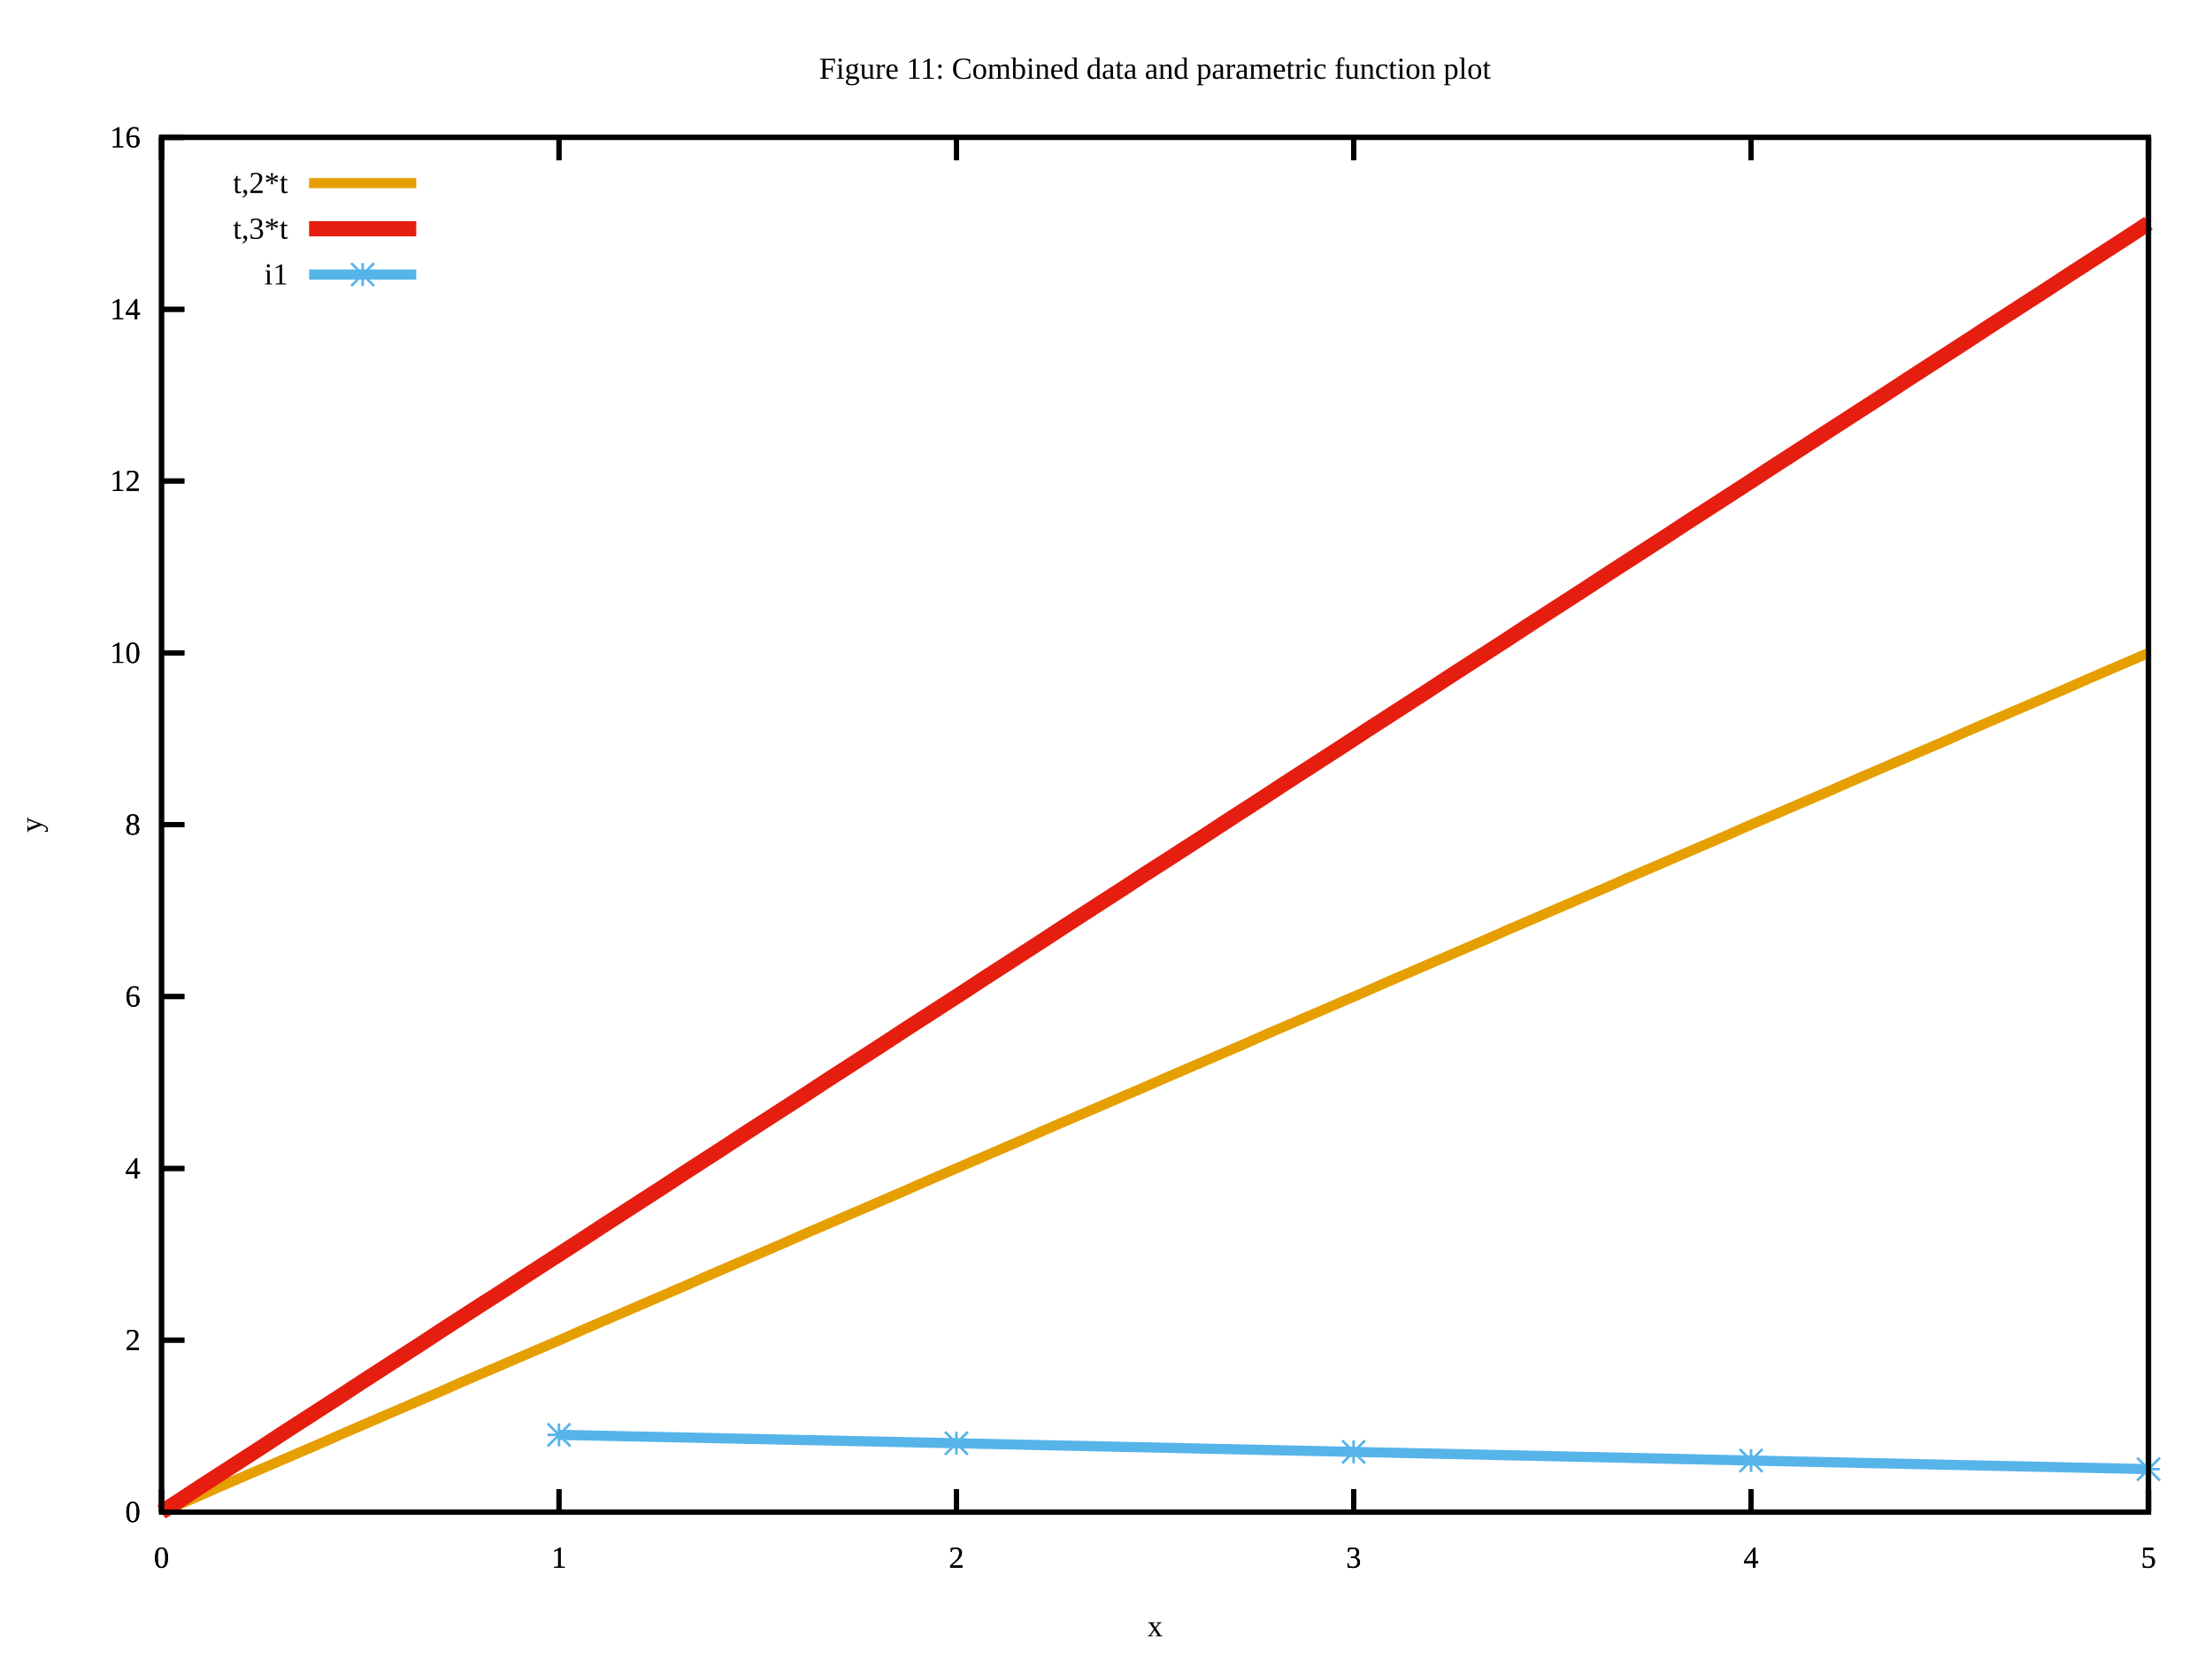
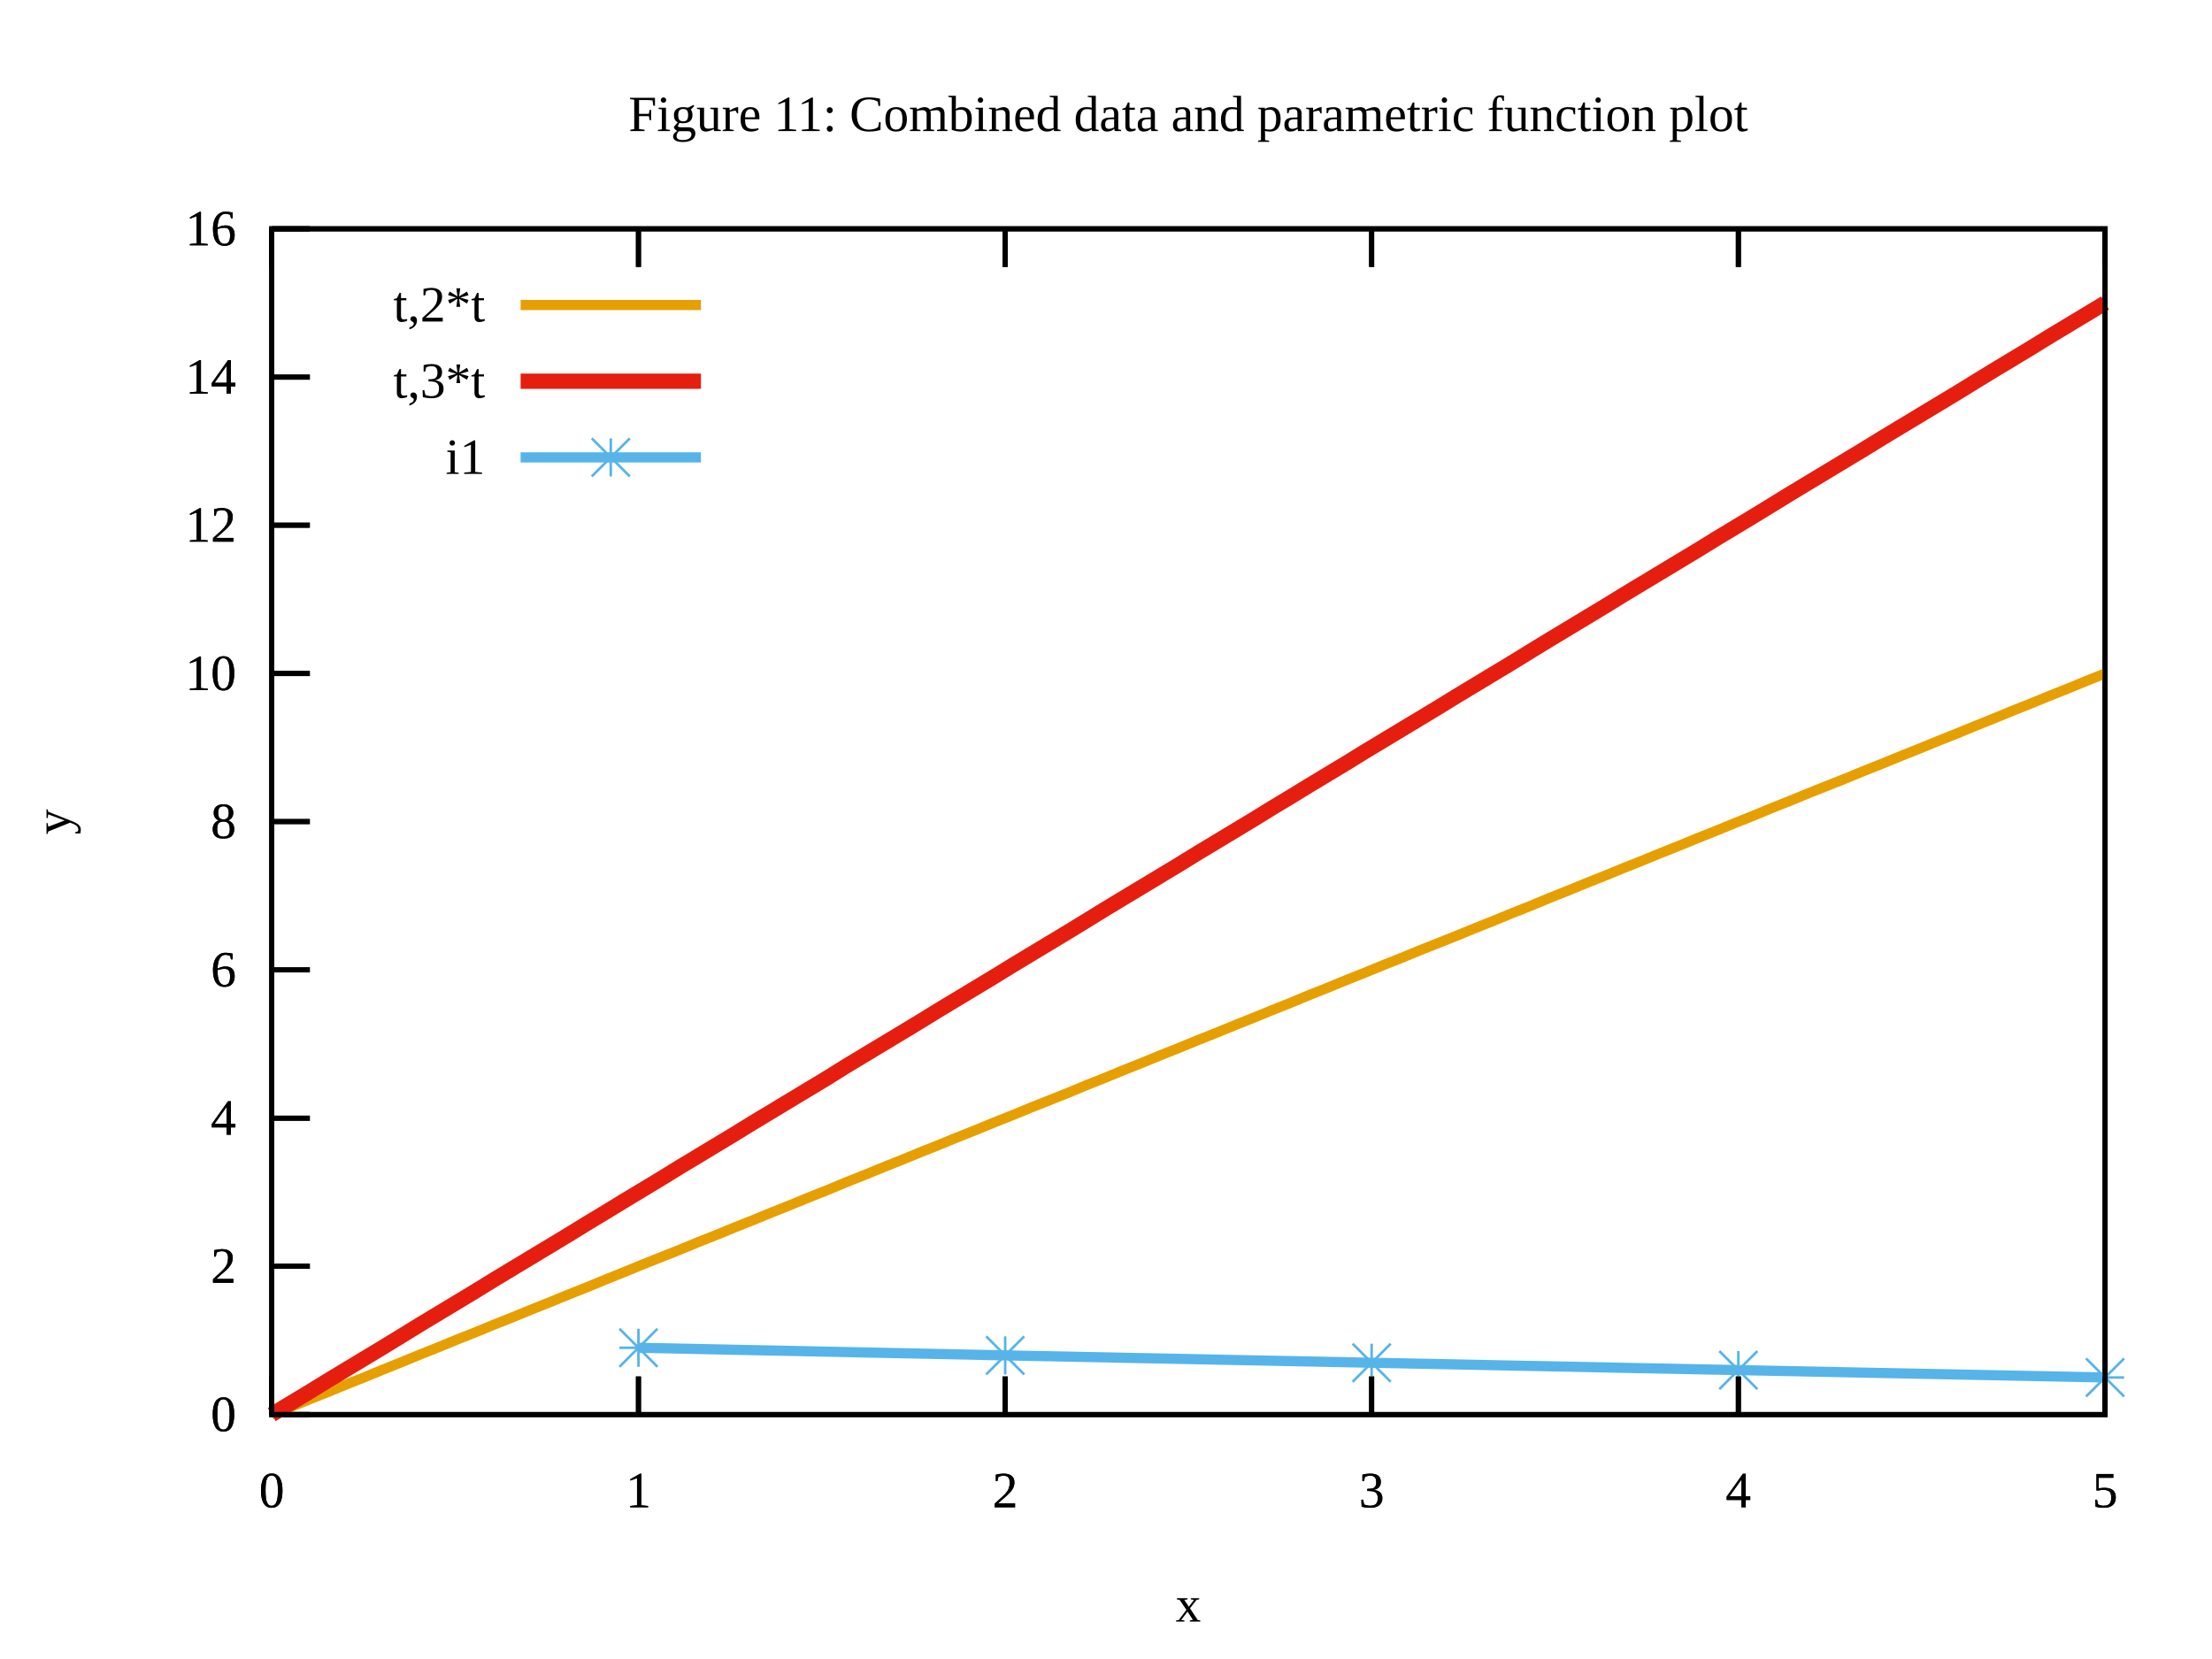
<svg xmlns="http://www.w3.org/2000/svg" xmlns:xlink="http://www.w3.org/1999/xlink" width="871" height="653" viewBox="0 0 871 653">
  <g id="gnuplot_canvas">
    <rect x="0" y="0" width="871" height="653" fill="none" />
    <defs>
      <circle id="gpDot" r="0.5" stroke-width="0.5" />
-       <path id="gpPt0" stroke-width="0.222" stroke="currentColor" d="M-1,0 h2 M0,-1 v2" />
-       <path id="gpPt1" stroke-width="0.222" stroke="currentColor" d="M-1,-1 L1,1 M1,-1 L-1,1" />
-       <path id="gpPt2" stroke-width="0.222" stroke="currentColor" d="M-1,0 L1,0 M0,-1 L0,1 M-1,-1 L1,1 M-1,1 L1,-1" />
-       <rect id="gpPt3" stroke-width="0.222" stroke="currentColor" x="-1" y="-1" width="2" height="2" />
-       <rect id="gpPt4" stroke-width="0.222" stroke="currentColor" fill="currentColor" x="-1" y="-1" width="2" height="2" />
-       <circle id="gpPt5" stroke-width="0.222" stroke="currentColor" cx="0" cy="0" r="1" />
+       <path id="gpPt0" stroke-width="0.133" stroke="currentColor" d="M-1,0 h2 M0,-1 v2" />
+       <path id="gpPt1" stroke-width="0.133" stroke="currentColor" d="M-1,-1 L1,1 M1,-1 L-1,1" />
+       <path id="gpPt2" stroke-width="0.133" stroke="currentColor" d="M-1,0 L1,0 M0,-1 L0,1 M-1,-1 L1,1 M-1,1 L1,-1" />
+       <rect id="gpPt3" stroke-width="0.133" stroke="currentColor" x="-1" y="-1" width="2" height="2" />
+       <rect id="gpPt4" stroke-width="0.133" stroke="currentColor" fill="currentColor" x="-1" y="-1" width="2" height="2" />
+       <circle id="gpPt5" stroke-width="0.133" stroke="currentColor" cx="0" cy="0" r="1" />
      <use xlink:href="#gpPt5" id="gpPt6" fill="currentColor" stroke="none" />
-       <path id="gpPt7" stroke-width="0.222" stroke="currentColor" d="M0,-1.33 L-1.33,0.67 L1.33,0.67 z" />
+       <path id="gpPt7" stroke-width="0.133" stroke="currentColor" d="M0,-1.33 L-1.33,0.67 L1.33,0.67 z" />
      <use xlink:href="#gpPt7" id="gpPt8" fill="currentColor" stroke="none" />
      <use xlink:href="#gpPt7" id="gpPt9" stroke="currentColor" transform="rotate(180)" />
      <use xlink:href="#gpPt9" id="gpPt10" fill="currentColor" stroke="none" />
      <use xlink:href="#gpPt3" id="gpPt11" stroke="currentColor" transform="rotate(45)" />
      <use xlink:href="#gpPt11" id="gpPt12" fill="currentColor" stroke="none" />
-       <path id="gpPt13" stroke-width="0.222" stroke="currentColor" d="M0,1.330 L1.265,0.411 L0.782,-1.067 L-0.782,-1.076 L-1.265,0.411 z" />
+       <path id="gpPt13" stroke-width="0.133" stroke="currentColor" d="M0,1.330 L1.265,0.411 L0.782,-1.067 L-0.782,-1.076 L-1.265,0.411 z" />
      <use xlink:href="#gpPt13" id="gpPt14" fill="currentColor" stroke="none" />
      <filter id="textbox" filterUnits="objectBoundingBox" x="0" y="0" height="1" width="1">
        <feFlood flood-color="white" flood-opacity="1" result="bgnd" />
        <feComposite in="SourceGraphic" in2="bgnd" operator="atop" />
      </filter>
      <filter id="greybox" filterUnits="objectBoundingBox" x="0" y="0" height="1" width="1">
        <feFlood flood-color="lightgrey" flood-opacity="1" result="grey" />
        <feComposite in="SourceGraphic" in2="grey" operator="atop" />
      </filter>
    </defs>
    <g fill="none" color="white" stroke="currentColor" stroke-width="2.00" stroke-linecap="butt" stroke-linejoin="miter">
</g>
    <g fill="none" color="black" stroke="currentColor" stroke-width="2.00" stroke-linecap="butt" stroke-linejoin="miter">
-       <path stroke="black" d="M63.6,595.4 L72.6,595.4  " />
-       <g transform="translate(55.3,599.3)" stroke="none" fill="black" font-family="Times New Roman" font-size="12.00" text-anchor="end">
+       <path stroke="black" d="M107.0,557.0 L122.0,557.0  " />
+       <g transform="translate(93.0,563.5)" stroke="none" fill="black" font-family="Times New Roman" font-size="20.00" text-anchor="end">
        <text>
          <tspan font-family="Times New Roman"> 0</tspan>
        </text>
      </g>
    </g>
    <g fill="none" color="black" stroke="currentColor" stroke-width="2.00" stroke-linecap="butt" stroke-linejoin="miter">
-       <path stroke="black" d="M63.6,527.7 L72.6,527.7  " />
-       <g transform="translate(55.3,531.6)" stroke="none" fill="black" font-family="Times New Roman" font-size="12.00" text-anchor="end">
+       <path stroke="black" d="M107.0,498.6 L122.0,498.6  " />
+       <g transform="translate(93.0,505.1)" stroke="none" fill="black" font-family="Times New Roman" font-size="20.00" text-anchor="end">
        <text>
          <tspan font-family="Times New Roman"> 2</tspan>
        </text>
      </g>
    </g>
    <g fill="none" color="black" stroke="currentColor" stroke-width="2.00" stroke-linecap="butt" stroke-linejoin="miter">
-       <path stroke="black" d="M63.6,460.1 L72.6,460.1  " />
-       <g transform="translate(55.3,464.0)" stroke="none" fill="black" font-family="Times New Roman" font-size="12.00" text-anchor="end">
+       <path stroke="black" d="M107.0,440.3 L122.0,440.3  " />
+       <g transform="translate(93.0,446.8)" stroke="none" fill="black" font-family="Times New Roman" font-size="20.00" text-anchor="end">
        <text>
          <tspan font-family="Times New Roman"> 4</tspan>
        </text>
      </g>
    </g>
    <g fill="none" color="black" stroke="currentColor" stroke-width="2.00" stroke-linecap="butt" stroke-linejoin="miter">
-       <path stroke="black" d="M63.6,392.4 L72.6,392.4  " />
-       <g transform="translate(55.3,396.3)" stroke="none" fill="black" font-family="Times New Roman" font-size="12.00" text-anchor="end">
+       <path stroke="black" d="M107.0,381.9 L122.0,381.9  " />
+       <g transform="translate(93.0,388.4)" stroke="none" fill="black" font-family="Times New Roman" font-size="20.00" text-anchor="end">
        <text>
          <tspan font-family="Times New Roman"> 6</tspan>
        </text>
      </g>
    </g>
    <g fill="none" color="black" stroke="currentColor" stroke-width="2.00" stroke-linecap="butt" stroke-linejoin="miter">
-       <path stroke="black" d="M63.6,324.7 L72.6,324.7  " />
-       <g transform="translate(55.3,328.6)" stroke="none" fill="black" font-family="Times New Roman" font-size="12.00" text-anchor="end">
+       <path stroke="black" d="M107.0,323.5 L122.0,323.5  " />
+       <g transform="translate(93.0,330.0)" stroke="none" fill="black" font-family="Times New Roman" font-size="20.00" text-anchor="end">
        <text>
          <tspan font-family="Times New Roman"> 8</tspan>
        </text>
      </g>
    </g>
    <g fill="none" color="black" stroke="currentColor" stroke-width="2.00" stroke-linecap="butt" stroke-linejoin="miter">
-       <path stroke="black" d="M63.6,257.1 L72.6,257.1  " />
-       <g transform="translate(55.3,261.0)" stroke="none" fill="black" font-family="Times New Roman" font-size="12.00" text-anchor="end">
+       <path stroke="black" d="M107.0,265.2 L122.0,265.2  " />
+       <g transform="translate(93.0,271.7)" stroke="none" fill="black" font-family="Times New Roman" font-size="20.00" text-anchor="end">
        <text>
          <tspan font-family="Times New Roman"> 10</tspan>
        </text>
      </g>
    </g>
    <g fill="none" color="black" stroke="currentColor" stroke-width="2.00" stroke-linecap="butt" stroke-linejoin="miter">
-       <path stroke="black" d="M63.6,189.4 L72.6,189.4  " />
-       <g transform="translate(55.3,193.3)" stroke="none" fill="black" font-family="Times New Roman" font-size="12.00" text-anchor="end">
+       <path stroke="black" d="M107.0,206.8 L122.0,206.8  " />
+       <g transform="translate(93.0,213.3)" stroke="none" fill="black" font-family="Times New Roman" font-size="20.00" text-anchor="end">
        <text>
          <tspan font-family="Times New Roman"> 12</tspan>
        </text>
      </g>
    </g>
    <g fill="none" color="black" stroke="currentColor" stroke-width="2.00" stroke-linecap="butt" stroke-linejoin="miter">
-       <path stroke="black" d="M63.6,121.8 L72.6,121.8  " />
-       <g transform="translate(55.3,125.7)" stroke="none" fill="black" font-family="Times New Roman" font-size="12.00" text-anchor="end">
+       <path stroke="black" d="M107.0,148.5 L122.0,148.5  " />
+       <g transform="translate(93.0,155.0)" stroke="none" fill="black" font-family="Times New Roman" font-size="20.00" text-anchor="end">
        <text>
          <tspan font-family="Times New Roman"> 14</tspan>
        </text>
      </g>
    </g>
    <g fill="none" color="black" stroke="currentColor" stroke-width="2.00" stroke-linecap="butt" stroke-linejoin="miter">
-       <path stroke="black" d="M63.6,54.1 L72.6,54.1  " />
-       <g transform="translate(55.3,58.0)" stroke="none" fill="black" font-family="Times New Roman" font-size="12.00" text-anchor="end">
+       <path stroke="black" d="M107.0,90.1 L122.0,90.1  " />
+       <g transform="translate(93.0,96.6)" stroke="none" fill="black" font-family="Times New Roman" font-size="20.00" text-anchor="end">
        <text>
          <tspan font-family="Times New Roman"> 16</tspan>
        </text>
      </g>
    </g>
    <g fill="none" color="black" stroke="currentColor" stroke-width="2.00" stroke-linecap="butt" stroke-linejoin="miter">
-       <path stroke="black" d="M63.6,595.4 L63.6,586.4 M63.6,54.1 L63.6,63.1  " />
-       <g transform="translate(63.6,617.3)" stroke="none" fill="black" font-family="Times New Roman" font-size="12.00" text-anchor="middle">
+       <path stroke="black" d="M107.0,557.0 L107.0,542.0 M107.0,90.1 L107.0,105.1  " />
+       <g transform="translate(107.0,593.5)" stroke="none" fill="black" font-family="Times New Roman" font-size="20.00" text-anchor="middle">
        <text>
          <tspan font-family="Times New Roman"> 0</tspan>
        </text>
      </g>
    </g>
    <g fill="none" color="black" stroke="currentColor" stroke-width="2.00" stroke-linecap="butt" stroke-linejoin="miter">
-       <path stroke="black" d="M220.1,595.4 L220.1,586.4 M220.1,54.1 L220.1,63.1  " />
-       <g transform="translate(220.1,617.3)" stroke="none" fill="black" font-family="Times New Roman" font-size="12.00" text-anchor="middle">
+       <path stroke="black" d="M251.4,557.0 L251.4,542.0 M251.4,90.1 L251.4,105.1  " />
+       <g transform="translate(251.4,593.5)" stroke="none" fill="black" font-family="Times New Roman" font-size="20.00" text-anchor="middle">
        <text>
          <tspan font-family="Times New Roman"> 1</tspan>
        </text>
      </g>
    </g>
    <g fill="none" color="black" stroke="currentColor" stroke-width="2.00" stroke-linecap="butt" stroke-linejoin="miter">
-       <path stroke="black" d="M376.6,595.4 L376.6,586.4 M376.6,54.1 L376.6,63.1  " />
-       <g transform="translate(376.6,617.3)" stroke="none" fill="black" font-family="Times New Roman" font-size="12.00" text-anchor="middle">
+       <path stroke="black" d="M395.8,557.0 L395.8,542.0 M395.8,90.1 L395.8,105.1  " />
+       <g transform="translate(395.8,593.5)" stroke="none" fill="black" font-family="Times New Roman" font-size="20.00" text-anchor="middle">
        <text>
          <tspan font-family="Times New Roman"> 2</tspan>
        </text>
      </g>
    </g>
    <g fill="none" color="black" stroke="currentColor" stroke-width="2.00" stroke-linecap="butt" stroke-linejoin="miter">
-       <path stroke="black" d="M533.0,595.4 L533.0,586.4 M533.0,54.1 L533.0,63.1  " />
-       <g transform="translate(533.0,617.3)" stroke="none" fill="black" font-family="Times New Roman" font-size="12.00" text-anchor="middle">
+       <path stroke="black" d="M540.1,557.0 L540.1,542.0 M540.1,90.1 L540.1,105.1  " />
+       <g transform="translate(540.1,593.5)" stroke="none" fill="black" font-family="Times New Roman" font-size="20.00" text-anchor="middle">
        <text>
          <tspan font-family="Times New Roman"> 3</tspan>
        </text>
      </g>
    </g>
    <g fill="none" color="black" stroke="currentColor" stroke-width="2.00" stroke-linecap="butt" stroke-linejoin="miter">
-       <path stroke="black" d="M689.5,595.4 L689.5,586.4 M689.5,54.1 L689.5,63.1  " />
-       <g transform="translate(689.5,617.3)" stroke="none" fill="black" font-family="Times New Roman" font-size="12.00" text-anchor="middle">
+       <path stroke="black" d="M684.5,557.0 L684.5,542.0 M684.5,90.1 L684.5,105.1  " />
+       <g transform="translate(684.5,593.5)" stroke="none" fill="black" font-family="Times New Roman" font-size="20.00" text-anchor="middle">
        <text>
          <tspan font-family="Times New Roman"> 4</tspan>
        </text>
      </g>
    </g>
    <g fill="none" color="black" stroke="currentColor" stroke-width="2.00" stroke-linecap="butt" stroke-linejoin="miter">
-       <path stroke="black" d="M846.0,595.4 L846.0,586.4 M846.0,54.1 L846.0,63.1  " />
-       <g transform="translate(846.0,617.3)" stroke="none" fill="black" font-family="Times New Roman" font-size="12.00" text-anchor="middle">
+       <path stroke="black" d="M828.9,557.0 L828.9,542.0 M828.9,90.1 L828.9,105.1  " />
+       <g transform="translate(828.9,593.5)" stroke="none" fill="black" font-family="Times New Roman" font-size="20.00" text-anchor="middle">
        <text>
          <tspan font-family="Times New Roman"> 5</tspan>
        </text>
      </g>
    </g>
    <g fill="none" color="black" stroke="currentColor" stroke-width="2.00" stroke-linecap="butt" stroke-linejoin="miter">
</g>
    <g fill="none" color="black" stroke="currentColor" stroke-width="2.00" stroke-linecap="butt" stroke-linejoin="miter">
-       <path stroke="black" d="M63.6,54.1 L63.6,595.4 L846.0,595.4 L846.0,54.1 L63.6,54.1 Z  " />
-     </g>
-     <g fill="none" color="black" stroke="currentColor" stroke-width="2.00" stroke-linecap="butt" stroke-linejoin="miter">
-       <g transform="translate(16.3,324.8) rotate(270)" stroke="none" fill="black" font-family="Times New Roman" font-size="12.00" text-anchor="middle">
+       <path stroke="black" d="M107.0,90.1 L107.0,557.0 L828.9,557.0 L828.9,90.1 L107.0,90.1 Z  " />
+     </g>
+     <g fill="none" color="black" stroke="currentColor" stroke-width="2.00" stroke-linecap="butt" stroke-linejoin="miter">
+       <g transform="translate(27.5,323.6) rotate(270)" stroke="none" fill="black" font-family="Times New Roman" font-size="20.00" text-anchor="middle">
        <text>
          <tspan font-family="Times New Roman">y</tspan>
        </text>
      </g>
    </g>
    <g fill="none" color="black" stroke="currentColor" stroke-width="2.00" stroke-linecap="butt" stroke-linejoin="miter">
-       <g transform="translate(454.8,644.3)" stroke="none" fill="black" font-family="Times New Roman" font-size="12.00" text-anchor="middle">
+       <g transform="translate(467.9,638.5)" stroke="none" fill="black" font-family="Times New Roman" font-size="20.00" text-anchor="middle">
        <text>
          <tspan font-family="Times New Roman">x</tspan>
        </text>
      </g>
    </g>
    <g fill="none" color="black" stroke="currentColor" stroke-width="2.00" stroke-linecap="butt" stroke-linejoin="miter">
-       <g transform="translate(454.8,31.0)" stroke="none" fill="black" font-family="Times New Roman" font-size="12.00" text-anchor="middle">
+       <g transform="translate(467.9,51.6)" stroke="none" fill="black" font-family="Times New Roman" font-size="20.00" text-anchor="middle">
        <text>
          <tspan font-family="Times New Roman">Figure 11: Combined data and parametric function plot</tspan>
        </text>
      </g>
    </g>
    <g id="gnuplot_plot_1">
      <g fill="none" color="white" stroke="black" stroke-width="4.00" stroke-linecap="butt" stroke-linejoin="miter">
</g>
      <g fill="none" color="black" stroke="currentColor" stroke-width="4.00" stroke-linecap="butt" stroke-linejoin="miter">
-         <g transform="translate(113.4,76.0)" stroke="none" fill="black" font-family="Times New Roman" font-size="12.00" text-anchor="end">
+         <g transform="translate(191.0,126.6)" stroke="none" fill="black" font-family="Times New Roman" font-size="20.00" text-anchor="end">
          <text>t,2*t</text>
        </g>
      </g>
      <g fill="none" color="black" stroke="currentColor" stroke-width="4.00" stroke-linecap="butt" stroke-linejoin="miter">
-         <path stroke="rgb(230, 159,   0)" d="M121.7,72.1 L163.9,72.1 M63.6,595.4 L71.5,592.0 L79.4,588.6 L87.3,585.1 L95.2,581.7 L103.1,578.3   L111.0,574.9 L118.9,571.5 L126.8,568.1 L134.7,564.6 L142.6,561.2 L150.5,557.8 L158.4,554.4 L166.3,551.0   L174.2,547.6 L182.1,544.1 L190.0,540.7 L198.0,537.3 L205.9,533.9 L213.8,530.5 L221.7,527.1 L229.6,523.6   L237.5,520.2 L245.4,516.8 L253.3,513.4 L261.2,510.0 L269.1,506.6 L277.0,503.1 L284.9,499.7 L292.8,496.3   L300.7,492.9 L308.6,489.5 L316.5,486.0 L324.4,482.6 L332.3,479.2 L340.2,475.8 L348.1,472.4 L356.0,469.0   L363.9,465.5 L371.8,462.1 L379.7,458.7 L387.6,455.3 L395.5,451.9 L403.4,448.5 L411.3,445.0 L419.2,441.6   L427.1,438.2 L435.0,434.8 L442.9,431.4 L450.8,428.0 L458.8,424.5 L466.7,421.1 L474.6,417.7 L482.5,414.3   L490.4,410.9 L498.3,407.4 L506.2,404.0 L514.1,400.6 L522.0,397.2 L529.9,393.8 L537.8,390.4 L545.7,386.9   L553.6,383.5 L561.5,380.1 L569.4,376.7 L577.3,373.3 L585.2,369.9 L593.1,366.4 L601.0,363.0 L608.9,359.6   L616.8,356.2 L624.7,352.8 L632.6,349.4 L640.5,345.9 L648.4,342.5 L656.3,339.1 L664.2,335.7 L672.1,332.3   L680.0,328.9 L687.9,325.4 L695.8,322.0 L703.7,318.6 L711.6,315.2 L719.6,311.8 L727.5,308.3 L735.4,304.9   L743.3,301.5 L751.2,298.1 L759.1,294.7 L767.0,291.3 L774.9,287.8 L782.8,284.4 L790.7,281.0 L798.6,277.6   L806.5,274.2 L814.4,270.8 L822.3,267.3 L830.2,263.9 L838.1,260.5 L846.0,257.1  " />
+         <path stroke="rgb(230, 159,   0)" d="M205.0,120.1 L276.0,120.1 M107.0,557.0 L114.3,554.1 L121.6,551.1 L128.9,548.2 L136.2,545.2 L143.5,542.3   L150.8,539.3 L158.0,536.4 L165.3,533.4 L172.6,530.5 L179.9,527.5 L187.2,524.6 L194.5,521.6 L201.8,518.7   L209.1,515.7 L216.4,512.8 L223.7,509.8 L231.0,506.9 L238.3,503.9 L245.5,501.0 L252.8,498.0 L260.1,495.1   L267.4,492.2 L274.7,489.2 L282.0,486.3 L289.3,483.3 L296.6,480.4 L303.9,477.4 L311.2,474.5 L318.5,471.5   L325.8,468.6 L333.0,465.6 L340.3,462.7 L347.6,459.7 L354.9,456.8 L362.2,453.8 L369.5,450.9 L376.8,447.9   L384.1,445.0 L391.4,442.0 L398.7,439.1 L406.0,436.1 L413.3,433.2 L420.6,430.3 L427.8,427.3 L435.1,424.4   L442.4,421.4 L449.7,418.5 L457.0,415.5 L464.3,412.6 L471.6,409.6 L478.9,406.7 L486.2,403.7 L493.5,400.8   L500.8,397.8 L508.1,394.9 L515.3,391.9 L522.6,389.0 L529.9,386.0 L537.2,383.1 L544.5,380.1 L551.8,377.2   L559.1,374.2 L566.4,371.3 L573.7,368.4 L581.0,365.4 L588.3,362.5 L595.6,359.5 L602.9,356.6 L610.1,353.6   L617.4,350.7 L624.7,347.7 L632.0,344.8 L639.3,341.8 L646.6,338.9 L653.9,335.9 L661.2,333.0 L668.5,330.0   L675.8,327.1 L683.1,324.1 L690.4,321.2 L697.6,318.2 L704.9,315.3 L712.2,312.3 L719.5,309.4 L726.8,306.5   L734.1,303.5 L741.4,300.6 L748.7,297.6 L756.0,294.7 L763.3,291.7 L770.6,288.8 L777.9,285.8 L785.1,282.9   L792.4,279.9 L799.7,277.0 L807.0,274.0 L814.3,271.1 L821.6,268.1 L828.9,265.2  " />
      </g>
    </g>
    <g id="gnuplot_plot_2">
      <g fill="none" color="white" stroke="rgb(230, 159,   0)" stroke-width="6.00" stroke-linecap="butt" stroke-linejoin="miter">
</g>
      <g fill="none" color="black" stroke="currentColor" stroke-width="6.00" stroke-linecap="butt" stroke-linejoin="miter">
-         <g transform="translate(113.4,94.0)" stroke="none" fill="black" font-family="Times New Roman" font-size="12.00" text-anchor="end">
+         <g transform="translate(191.0,156.6)" stroke="none" fill="black" font-family="Times New Roman" font-size="20.00" text-anchor="end">
          <text>t,3*t</text>
        </g>
      </g>
      <g fill="none" color="black" stroke="currentColor" stroke-width="6.00" stroke-linecap="butt" stroke-linejoin="miter">
-         <path stroke="rgb(229,  30,  16)" d="M121.7,90.1 L163.9,90.1 M63.6,595.4 L71.5,590.3 L79.4,585.1 L87.3,580.0 L95.2,574.9 L103.1,569.8   L111.0,564.6 L118.9,559.5 L126.8,554.4 L134.7,549.3 L142.6,544.1 L150.5,539.0 L158.4,533.9 L166.3,528.8   L174.2,523.6 L182.1,518.5 L190.0,513.4 L198.0,508.3 L205.9,503.1 L213.8,498.0 L221.7,492.9 L229.6,487.8   L237.5,482.6 L245.4,477.5 L253.3,472.4 L261.2,467.3 L269.1,462.1 L277.0,457.0 L284.9,451.9 L292.8,446.7   L300.7,441.6 L308.6,436.5 L316.5,431.4 L324.4,426.2 L332.3,421.1 L340.2,416.0 L348.1,410.9 L356.0,405.7   L363.9,400.6 L371.8,395.5 L379.7,390.4 L387.6,385.2 L395.5,380.1 L403.4,375.0 L411.3,369.9 L419.2,364.7   L427.1,359.6 L435.0,354.5 L442.9,349.4 L450.8,344.2 L458.8,339.1 L466.7,334.0 L474.6,328.9 L482.5,323.7   L490.4,318.6 L498.3,313.5 L506.2,308.3 L514.1,303.2 L522.0,298.1 L529.9,293.0 L537.8,287.8 L545.7,282.7   L553.6,277.6 L561.5,272.5 L569.4,267.3 L577.3,262.2 L585.2,257.1 L593.1,252.0 L601.0,246.8 L608.9,241.7   L616.8,236.6 L624.7,231.5 L632.6,226.3 L640.5,221.2 L648.4,216.1 L656.3,211.0 L664.2,205.8 L672.1,200.7   L680.0,195.6 L687.9,190.5 L695.8,185.3 L703.7,180.2 L711.6,175.1 L719.6,169.9 L727.5,164.8 L735.4,159.7   L743.3,154.6 L751.2,149.4 L759.1,144.3 L767.0,139.2 L774.9,134.1 L782.8,128.9 L790.7,123.8 L798.6,118.7   L806.5,113.6 L814.4,108.4 L822.3,103.3 L830.2,98.2 L838.1,93.1 L846.0,87.9  " />
+         <path stroke="rgb(229,  30,  16)" d="M205.0,150.1 L276.0,150.1 M107.0,557.0 L114.3,552.6 L121.6,548.2 L128.9,543.7 L136.2,539.3 L143.5,534.9   L150.8,530.5 L158.0,526.1 L165.3,521.6 L172.6,517.2 L179.9,512.8 L187.2,508.4 L194.5,503.9 L201.8,499.5   L209.1,495.1 L216.4,490.7 L223.7,486.3 L231.0,481.8 L238.3,477.4 L245.5,473.0 L252.8,468.6 L260.1,464.2   L267.4,459.7 L274.7,455.3 L282.0,450.9 L289.3,446.5 L296.6,442.0 L303.9,437.6 L311.2,433.2 L318.5,428.8   L325.8,424.4 L333.0,419.9 L340.3,415.5 L347.6,411.1 L354.9,406.7 L362.2,402.3 L369.5,397.8 L376.8,393.4   L384.1,389.0 L391.4,384.6 L398.7,380.1 L406.0,375.7 L413.3,371.3 L420.6,366.9 L427.8,362.5 L435.1,358.0   L442.4,353.6 L449.7,349.2 L457.0,344.8 L464.3,340.4 L471.6,335.9 L478.9,331.5 L486.2,327.1 L493.5,322.7   L500.8,318.2 L508.1,313.8 L515.3,309.4 L522.6,305.0 L529.9,300.6 L537.2,296.1 L544.5,291.7 L551.8,287.3   L559.1,282.9 L566.4,278.5 L573.7,274.0 L581.0,269.6 L588.3,265.2 L595.6,260.8 L602.9,256.3 L610.1,251.9   L617.4,247.5 L624.7,243.1 L632.0,238.7 L639.3,234.2 L646.6,229.8 L653.9,225.4 L661.2,221.0 L668.5,216.6   L675.8,212.1 L683.1,207.7 L690.4,203.3 L697.6,198.9 L704.9,194.4 L712.2,190.0 L719.5,185.6 L726.8,181.2   L734.1,176.8 L741.4,172.3 L748.7,167.9 L756.0,163.5 L763.3,159.1 L770.6,154.7 L777.9,150.2 L785.1,145.8   L792.4,141.4 L799.7,137.0 L807.0,132.5 L814.3,128.1 L821.6,123.7 L828.9,119.3  " />
      </g>
    </g>
    <g id="gnuplot_plot_3">
      <g fill="none" color="white" stroke="rgb(229,  30,  16)" stroke-width="4.00" stroke-linecap="butt" stroke-linejoin="miter">
</g>
      <g fill="none" color="black" stroke="currentColor" stroke-width="4.00" stroke-linecap="butt" stroke-linejoin="miter">
-         <g transform="translate(113.4,112.0)" stroke="none" fill="black" font-family="Times New Roman" font-size="12.00" text-anchor="end">
+         <g transform="translate(191.0,186.6)" stroke="none" fill="black" font-family="Times New Roman" font-size="20.00" text-anchor="end">
          <text>
            <tspan font-family="Times New Roman">i1</tspan>
          </text>
        </g>
      </g>
      <g fill="none" color="black" stroke="currentColor" stroke-width="4.00" stroke-linecap="butt" stroke-linejoin="miter">
-         <path stroke="rgb( 86, 180, 233)" d="M121.7,108.1 L163.9,108.1 M220.1,565.0 L376.6,568.3 L533.0,571.7 L689.5,575.1 L846.0,578.5  " />
-         <use xlink:href="#gpPt2" transform="translate(220.1,565.0) scale(4.50)" color="rgb( 86, 180, 233)" />
-         <use xlink:href="#gpPt2" transform="translate(376.6,568.3) scale(4.50)" color="rgb( 86, 180, 233)" />
-         <use xlink:href="#gpPt2" transform="translate(533.0,571.7) scale(4.50)" color="rgb( 86, 180, 233)" />
-         <use xlink:href="#gpPt2" transform="translate(689.5,575.1) scale(4.50)" color="rgb( 86, 180, 233)" />
-         <use xlink:href="#gpPt2" transform="translate(846.0,578.5) scale(4.50)" color="rgb( 86, 180, 233)" />
-         <use xlink:href="#gpPt2" transform="translate(142.8,108.1) scale(4.50)" color="rgb( 86, 180, 233)" />
+         <path stroke="rgb( 86, 180, 233)" d="M205.0,180.1 L276.0,180.1 M251.4,530.7 L395.8,533.7 L540.1,536.6 L684.5,539.5 L828.9,542.4  " />
+         <use xlink:href="#gpPt2" transform="translate(251.4,530.7) scale(7.50)" color="rgb( 86, 180, 233)" />
+         <use xlink:href="#gpPt2" transform="translate(395.8,533.7) scale(7.50)" color="rgb( 86, 180, 233)" />
+         <use xlink:href="#gpPt2" transform="translate(540.1,536.6) scale(7.50)" color="rgb( 86, 180, 233)" />
+         <use xlink:href="#gpPt2" transform="translate(684.5,539.5) scale(7.50)" color="rgb( 86, 180, 233)" />
+         <use xlink:href="#gpPt2" transform="translate(828.9,542.4) scale(7.50)" color="rgb( 86, 180, 233)" />
+         <use xlink:href="#gpPt2" transform="translate(240.5,180.1) scale(7.50)" color="rgb( 86, 180, 233)" />
      </g>
    </g>
    <g fill="none" color="white" stroke="rgb( 86, 180, 233)" stroke-width="2.00" stroke-linecap="butt" stroke-linejoin="miter">
</g>
    <g fill="none" color="black" stroke="currentColor" stroke-width="2.00" stroke-linecap="butt" stroke-linejoin="miter">
-       <path stroke="black" d="M63.6,595.4 L72.6,595.4  " />
-       <g transform="translate(55.3,599.3)" stroke="none" fill="black" font-family="Times New Roman" font-size="12.00" text-anchor="end">
+       <path stroke="black" d="M107.0,557.0 L122.0,557.0  " />
+       <g transform="translate(93.0,563.5)" stroke="none" fill="black" font-family="Times New Roman" font-size="20.00" text-anchor="end">
        <text>
          <tspan font-family="Times New Roman"> 0</tspan>
        </text>
      </g>
    </g>
    <g fill="none" color="black" stroke="currentColor" stroke-width="2.00" stroke-linecap="butt" stroke-linejoin="miter">
-       <path stroke="black" d="M63.6,527.7 L72.6,527.7  " />
-       <g transform="translate(55.3,531.6)" stroke="none" fill="black" font-family="Times New Roman" font-size="12.00" text-anchor="end">
+       <path stroke="black" d="M107.0,498.6 L122.0,498.6  " />
+       <g transform="translate(93.0,505.1)" stroke="none" fill="black" font-family="Times New Roman" font-size="20.00" text-anchor="end">
        <text>
          <tspan font-family="Times New Roman"> 2</tspan>
        </text>
      </g>
    </g>
    <g fill="none" color="black" stroke="currentColor" stroke-width="2.00" stroke-linecap="butt" stroke-linejoin="miter">
-       <path stroke="black" d="M63.6,460.1 L72.6,460.1  " />
-       <g transform="translate(55.3,464.0)" stroke="none" fill="black" font-family="Times New Roman" font-size="12.00" text-anchor="end">
+       <path stroke="black" d="M107.0,440.3 L122.0,440.3  " />
+       <g transform="translate(93.0,446.8)" stroke="none" fill="black" font-family="Times New Roman" font-size="20.00" text-anchor="end">
        <text>
          <tspan font-family="Times New Roman"> 4</tspan>
        </text>
      </g>
    </g>
    <g fill="none" color="black" stroke="currentColor" stroke-width="2.00" stroke-linecap="butt" stroke-linejoin="miter">
-       <path stroke="black" d="M63.6,392.4 L72.6,392.4  " />
-       <g transform="translate(55.3,396.3)" stroke="none" fill="black" font-family="Times New Roman" font-size="12.00" text-anchor="end">
+       <path stroke="black" d="M107.0,381.9 L122.0,381.9  " />
+       <g transform="translate(93.0,388.4)" stroke="none" fill="black" font-family="Times New Roman" font-size="20.00" text-anchor="end">
        <text>
          <tspan font-family="Times New Roman"> 6</tspan>
        </text>
      </g>
    </g>
    <g fill="none" color="black" stroke="currentColor" stroke-width="2.00" stroke-linecap="butt" stroke-linejoin="miter">
-       <path stroke="black" d="M63.6,324.7 L72.6,324.7  " />
-       <g transform="translate(55.3,328.6)" stroke="none" fill="black" font-family="Times New Roman" font-size="12.00" text-anchor="end">
+       <path stroke="black" d="M107.0,323.5 L122.0,323.5  " />
+       <g transform="translate(93.0,330.0)" stroke="none" fill="black" font-family="Times New Roman" font-size="20.00" text-anchor="end">
        <text>
          <tspan font-family="Times New Roman"> 8</tspan>
        </text>
      </g>
    </g>
    <g fill="none" color="black" stroke="currentColor" stroke-width="2.00" stroke-linecap="butt" stroke-linejoin="miter">
-       <path stroke="black" d="M63.6,257.1 L72.6,257.1  " />
-       <g transform="translate(55.3,261.0)" stroke="none" fill="black" font-family="Times New Roman" font-size="12.00" text-anchor="end">
+       <path stroke="black" d="M107.0,265.2 L122.0,265.2  " />
+       <g transform="translate(93.0,271.7)" stroke="none" fill="black" font-family="Times New Roman" font-size="20.00" text-anchor="end">
        <text>
          <tspan font-family="Times New Roman"> 10</tspan>
        </text>
      </g>
    </g>
    <g fill="none" color="black" stroke="currentColor" stroke-width="2.00" stroke-linecap="butt" stroke-linejoin="miter">
-       <path stroke="black" d="M63.6,189.4 L72.6,189.4  " />
-       <g transform="translate(55.3,193.3)" stroke="none" fill="black" font-family="Times New Roman" font-size="12.00" text-anchor="end">
+       <path stroke="black" d="M107.0,206.8 L122.0,206.8  " />
+       <g transform="translate(93.0,213.3)" stroke="none" fill="black" font-family="Times New Roman" font-size="20.00" text-anchor="end">
        <text>
          <tspan font-family="Times New Roman"> 12</tspan>
        </text>
      </g>
    </g>
    <g fill="none" color="black" stroke="currentColor" stroke-width="2.00" stroke-linecap="butt" stroke-linejoin="miter">
-       <path stroke="black" d="M63.6,121.8 L72.6,121.8  " />
-       <g transform="translate(55.3,125.7)" stroke="none" fill="black" font-family="Times New Roman" font-size="12.00" text-anchor="end">
+       <path stroke="black" d="M107.0,148.5 L122.0,148.5  " />
+       <g transform="translate(93.0,155.0)" stroke="none" fill="black" font-family="Times New Roman" font-size="20.00" text-anchor="end">
        <text>
          <tspan font-family="Times New Roman"> 14</tspan>
        </text>
      </g>
    </g>
    <g fill="none" color="black" stroke="currentColor" stroke-width="2.00" stroke-linecap="butt" stroke-linejoin="miter">
-       <path stroke="black" d="M63.6,54.1 L72.6,54.1  " />
-       <g transform="translate(55.3,58.0)" stroke="none" fill="black" font-family="Times New Roman" font-size="12.00" text-anchor="end">
+       <path stroke="black" d="M107.0,90.1 L122.0,90.1  " />
+       <g transform="translate(93.0,96.6)" stroke="none" fill="black" font-family="Times New Roman" font-size="20.00" text-anchor="end">
        <text>
          <tspan font-family="Times New Roman"> 16</tspan>
        </text>
      </g>
    </g>
    <g fill="none" color="black" stroke="currentColor" stroke-width="2.00" stroke-linecap="butt" stroke-linejoin="miter">
-       <path stroke="black" d="M63.6,595.4 L63.6,586.4 M63.6,54.1 L63.6,63.1  " />
-       <g transform="translate(63.6,617.3)" stroke="none" fill="black" font-family="Times New Roman" font-size="12.00" text-anchor="middle">
+       <path stroke="black" d="M107.0,557.0 L107.0,542.0 M107.0,90.1 L107.0,105.1  " />
+       <g transform="translate(107.0,593.5)" stroke="none" fill="black" font-family="Times New Roman" font-size="20.00" text-anchor="middle">
        <text>
          <tspan font-family="Times New Roman"> 0</tspan>
        </text>
      </g>
    </g>
    <g fill="none" color="black" stroke="currentColor" stroke-width="2.00" stroke-linecap="butt" stroke-linejoin="miter">
-       <path stroke="black" d="M220.1,595.4 L220.1,586.4 M220.1,54.1 L220.1,63.1  " />
-       <g transform="translate(220.1,617.3)" stroke="none" fill="black" font-family="Times New Roman" font-size="12.00" text-anchor="middle">
+       <path stroke="black" d="M251.4,557.0 L251.4,542.0 M251.4,90.1 L251.4,105.1  " />
+       <g transform="translate(251.4,593.5)" stroke="none" fill="black" font-family="Times New Roman" font-size="20.00" text-anchor="middle">
        <text>
          <tspan font-family="Times New Roman"> 1</tspan>
        </text>
      </g>
    </g>
    <g fill="none" color="black" stroke="currentColor" stroke-width="2.00" stroke-linecap="butt" stroke-linejoin="miter">
-       <path stroke="black" d="M376.6,595.4 L376.6,586.4 M376.6,54.1 L376.6,63.1  " />
-       <g transform="translate(376.6,617.3)" stroke="none" fill="black" font-family="Times New Roman" font-size="12.00" text-anchor="middle">
+       <path stroke="black" d="M395.8,557.0 L395.8,542.0 M395.8,90.1 L395.8,105.1  " />
+       <g transform="translate(395.8,593.5)" stroke="none" fill="black" font-family="Times New Roman" font-size="20.00" text-anchor="middle">
        <text>
          <tspan font-family="Times New Roman"> 2</tspan>
        </text>
      </g>
    </g>
    <g fill="none" color="black" stroke="currentColor" stroke-width="2.00" stroke-linecap="butt" stroke-linejoin="miter">
-       <path stroke="black" d="M533.0,595.4 L533.0,586.4 M533.0,54.1 L533.0,63.1  " />
-       <g transform="translate(533.0,617.3)" stroke="none" fill="black" font-family="Times New Roman" font-size="12.00" text-anchor="middle">
+       <path stroke="black" d="M540.1,557.0 L540.1,542.0 M540.1,90.1 L540.1,105.1  " />
+       <g transform="translate(540.1,593.5)" stroke="none" fill="black" font-family="Times New Roman" font-size="20.00" text-anchor="middle">
        <text>
          <tspan font-family="Times New Roman"> 3</tspan>
        </text>
      </g>
    </g>
    <g fill="none" color="black" stroke="currentColor" stroke-width="2.00" stroke-linecap="butt" stroke-linejoin="miter">
-       <path stroke="black" d="M689.5,595.4 L689.5,586.4 M689.5,54.1 L689.5,63.1  " />
-       <g transform="translate(689.5,617.3)" stroke="none" fill="black" font-family="Times New Roman" font-size="12.00" text-anchor="middle">
+       <path stroke="black" d="M684.5,557.0 L684.5,542.0 M684.5,90.1 L684.5,105.1  " />
+       <g transform="translate(684.5,593.5)" stroke="none" fill="black" font-family="Times New Roman" font-size="20.00" text-anchor="middle">
        <text>
          <tspan font-family="Times New Roman"> 4</tspan>
        </text>
      </g>
    </g>
    <g fill="none" color="black" stroke="currentColor" stroke-width="2.00" stroke-linecap="butt" stroke-linejoin="miter">
-       <path stroke="black" d="M846.0,595.4 L846.0,586.4 M846.0,54.1 L846.0,63.1  " />
-       <g transform="translate(846.0,617.3)" stroke="none" fill="black" font-family="Times New Roman" font-size="12.00" text-anchor="middle">
+       <path stroke="black" d="M828.9,557.0 L828.9,542.0 M828.9,90.1 L828.9,105.1  " />
+       <g transform="translate(828.9,593.5)" stroke="none" fill="black" font-family="Times New Roman" font-size="20.00" text-anchor="middle">
        <text>
          <tspan font-family="Times New Roman"> 5</tspan>
        </text>
      </g>
    </g>
    <g fill="none" color="black" stroke="currentColor" stroke-width="2.00" stroke-linecap="butt" stroke-linejoin="miter">
</g>
    <g fill="none" color="black" stroke="black" stroke-width="4.00" stroke-linecap="butt" stroke-linejoin="miter">
</g>
    <g fill="none" color="black" stroke="currentColor" stroke-width="4.00" stroke-linecap="butt" stroke-linejoin="miter">
</g>
    <g fill="none" color="black" stroke="black" stroke-width="2.00" stroke-linecap="butt" stroke-linejoin="miter">
</g>
    <g fill="none" color="black" stroke="currentColor" stroke-width="2.00" stroke-linecap="butt" stroke-linejoin="miter">
-       <path stroke="black" d="M63.6,54.1 L63.6,595.4 L846.0,595.4 L846.0,54.1 L63.6,54.1 Z  " />
+       <path stroke="black" d="M107.0,90.1 L107.0,557.0 L828.9,557.0 L828.9,90.1 L107.0,90.1 Z  " />
    </g>
    <g fill="none" color="black" stroke="currentColor" stroke-width="2.00" stroke-linecap="butt" stroke-linejoin="miter">
</g>
  </g>
</svg>
